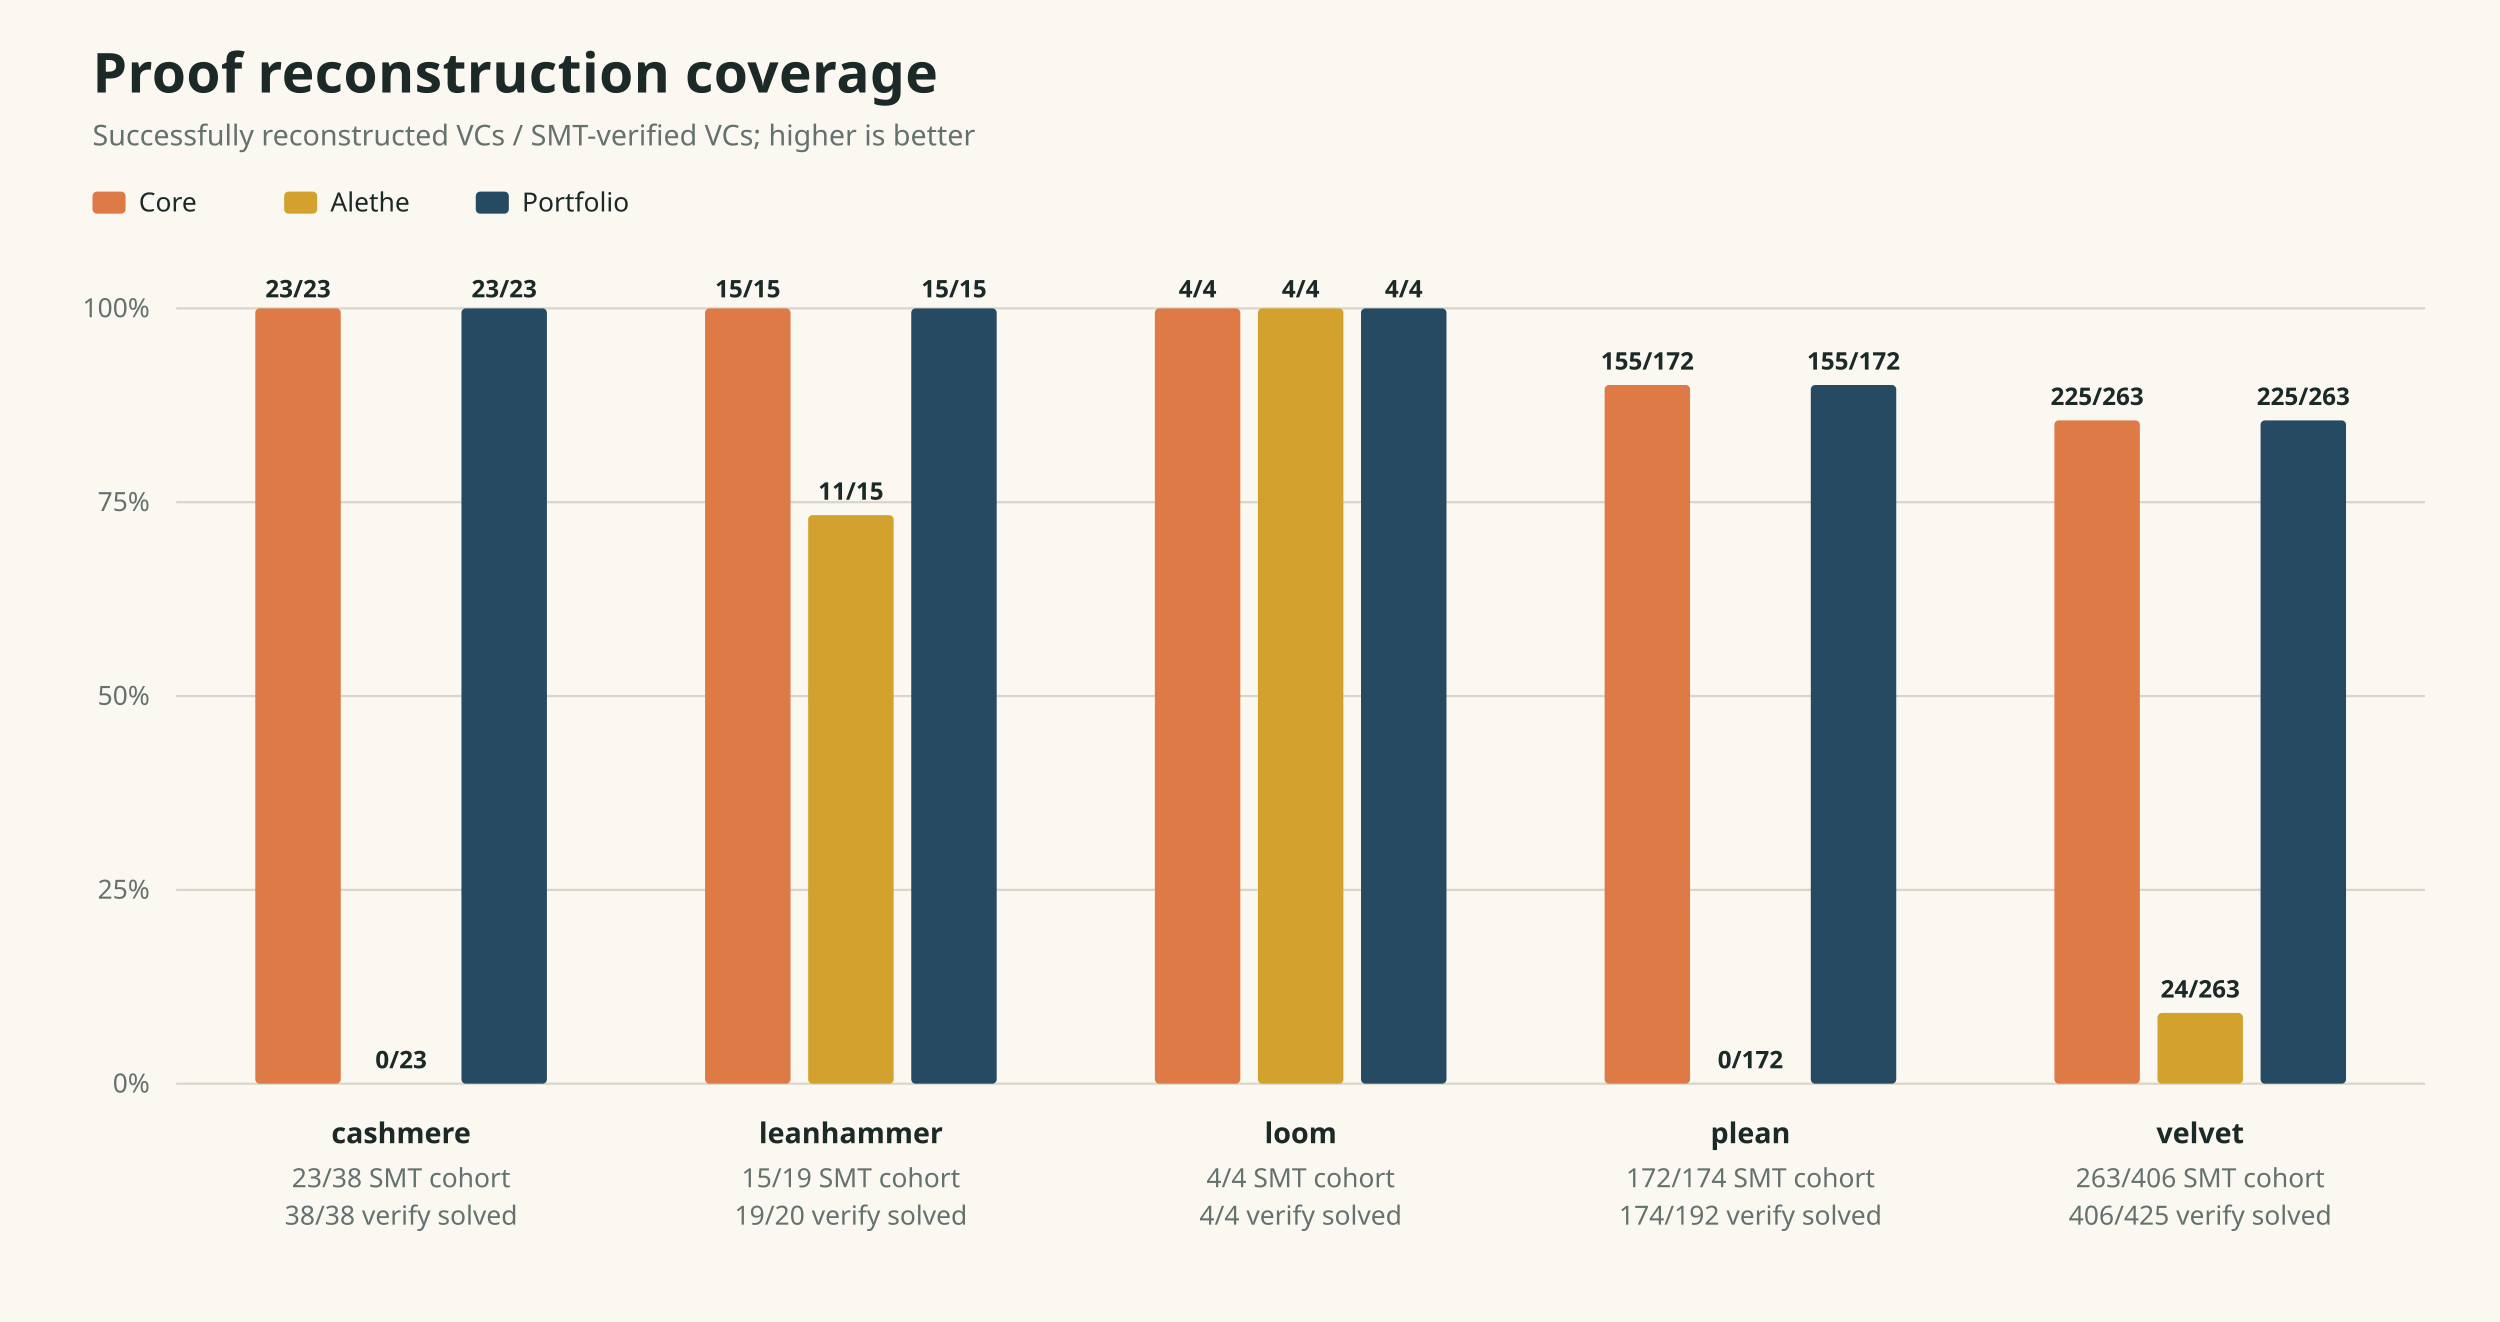
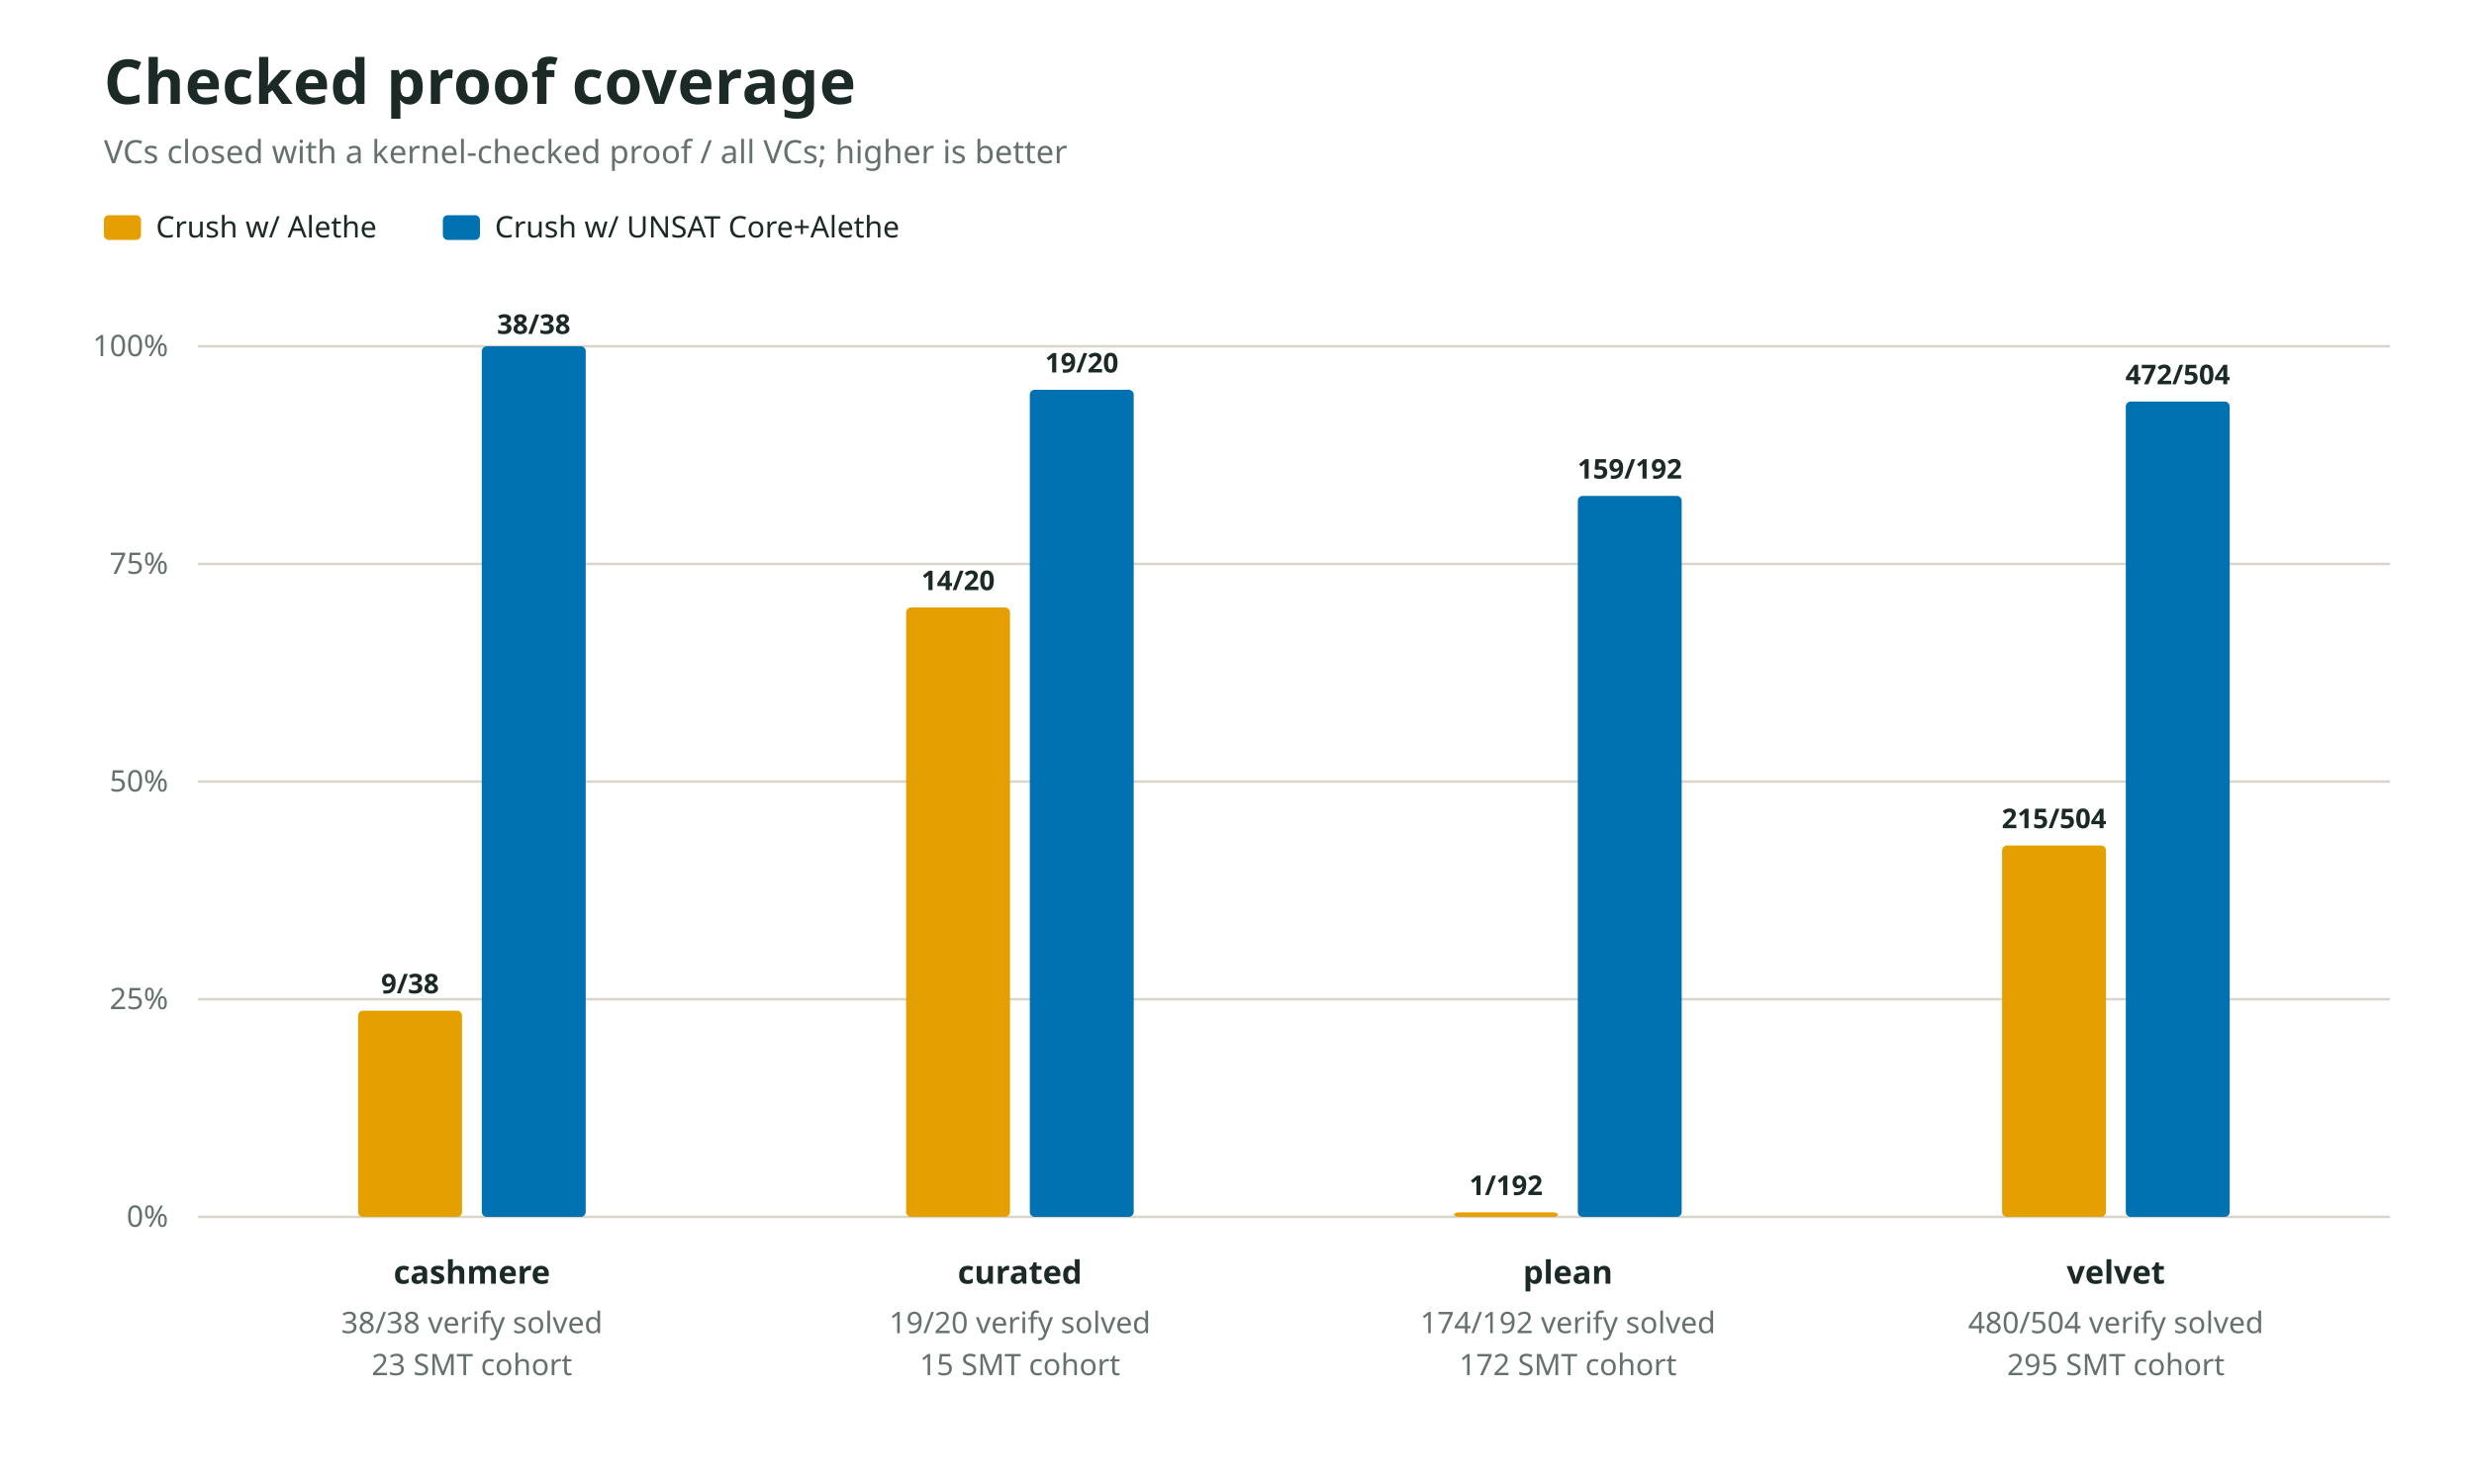
- <svg xmlns="http://www.w3.org/2000/svg" viewBox="0 0 1135 600" role="img" aria-labelledby="title description">
+ <svg xmlns="http://www.w3.org/2000/svg" viewBox="0 0 1000 600" role="img" aria-labelledby="title description">
  <style>
text { fill: #1B2927; font-family: 'Avenir Next', 'IBM Plex Sans', sans-serif; }
.title { font-size: 25px; font-weight: 700; letter-spacing: .2px; }
.subtitle { fill: #64716E; font-size: 13px; }
.axis { fill: #64716E; font-size: 12px; }
.label { font-size: 13px; font-weight: 600; }
.value { font-size: 11px; font-weight: 600; }
.legend { font-size: 12px; }
.grid { stroke: #D9D5CB; stroke-width: 1; }
.axis-line { stroke: #64716E; stroke-width: 1.2; }
</style>
-   <rect width="1135" height="600" fill="#FBF8F1" />
-   <text x="42.00" y="42.00" text-anchor="start" class="title">Proof reconstruction coverage</text>
-   <text x="42.00" y="66.00" text-anchor="start" class="subtitle">Successfully reconstructed VCs / SMT-verified VCs; higher is better</text>
-   <rect x="42.00" y="87.00" width="15.00" height="10.00" rx="2.00" fill="#DD7A45" opacity="1.000" />
-   <text x="63.00" y="96.00" text-anchor="start" class="legend">Core</text>
-   <rect x="129.00" y="87.00" width="15.00" height="10.00" rx="2.00" fill="#D3A22E" opacity="1.000" />
-   <text x="150.00" y="96.00" text-anchor="start" class="legend">Alethe</text>
-   <rect x="216.00" y="87.00" width="15.00" height="10.00" rx="2.00" fill="#254A62" opacity="1.000" />
-   <text x="237.00" y="96.00" text-anchor="start" class="legend">Portfolio</text>
-   <line x1="80.00" y1="492.00" x2="1101.00" y2="492.00" class="grid" />
+   <rect width="1000" height="600" fill="#FFFFFF" />
+   <text x="42.00" y="42.00" text-anchor="start" class="title">Checked proof coverage</text>
+   <text x="42.00" y="66.00" text-anchor="start" class="subtitle">VCs closed with a kernel-checked proof / all VCs; higher is better</text>
+   <rect x="42.00" y="87.00" width="15.00" height="10.00" rx="2.00" fill="#E69F00" opacity="1.000" />
+   <text x="63.00" y="96.00" text-anchor="start" class="legend">Crush w/ Alethe</text>
+   <rect x="179.00" y="87.00" width="15.00" height="10.00" rx="2.00" fill="#0072B2" opacity="1.000" />
+   <text x="200.00" y="96.00" text-anchor="start" class="legend">Crush w/ UNSAT Core+Alethe</text>
+   <line x1="80.00" y1="492.00" x2="966.00" y2="492.00" class="grid" />
  <text x="68.00" y="496.00" text-anchor="end" class="axis">0%</text>
-   <line x1="80.00" y1="404.00" x2="1101.00" y2="404.00" class="grid" />
+   <line x1="80.00" y1="404.00" x2="966.00" y2="404.00" class="grid" />
  <text x="68.00" y="408.00" text-anchor="end" class="axis">25%</text>
-   <line x1="80.00" y1="316.00" x2="1101.00" y2="316.00" class="grid" />
+   <line x1="80.00" y1="316.00" x2="966.00" y2="316.00" class="grid" />
  <text x="68.00" y="320.00" text-anchor="end" class="axis">50%</text>
-   <line x1="80.00" y1="228.00" x2="1101.00" y2="228.00" class="grid" />
+   <line x1="80.00" y1="228.00" x2="966.00" y2="228.00" class="grid" />
  <text x="68.00" y="232.00" text-anchor="end" class="axis">75%</text>
-   <line x1="80.00" y1="140.00" x2="1101.00" y2="140.00" class="grid" />
+   <line x1="80.00" y1="140.00" x2="966.00" y2="140.00" class="grid" />
  <text x="68.00" y="144.00" text-anchor="end" class="axis">100%</text>
-   <rect x="115.90" y="140.00" width="38.80" height="352.00" rx="2.00" fill="#DD7A45" opacity="1.000" />
-   <text x="135.30" y="135.00" text-anchor="middle" class="value">23/23</text>
-   <rect x="162.70" y="492.00" width="38.80" height="0.00" rx="2.00" fill="#D3A22E" opacity="1.000" />
-   <text x="182.10" y="485.00" text-anchor="middle" class="value">0/23</text>
-   <rect x="209.50" y="140.00" width="38.80" height="352.00" rx="2.00" fill="#254A62" opacity="1.000" />
-   <text x="228.90" y="135.00" text-anchor="middle" class="value">23/23</text>
-   <text x="182.10" y="519.00" text-anchor="middle" class="label">cashmere</text>
-   <text x="182.10" y="539.00" text-anchor="middle" class="axis">23/38 SMT cohort</text>
-   <text x="182.10" y="556.00" text-anchor="middle" class="axis">38/38 verify solved</text>
-   <rect x="320.10" y="140.00" width="38.80" height="352.00" rx="2.00" fill="#DD7A45" opacity="1.000" />
-   <text x="339.50" y="135.00" text-anchor="middle" class="value">15/15</text>
-   <rect x="366.90" y="233.87" width="38.80" height="258.13" rx="2.00" fill="#D3A22E" opacity="1.000" />
-   <text x="386.30" y="226.87" text-anchor="middle" class="value">11/15</text>
-   <rect x="413.70" y="140.00" width="38.80" height="352.00" rx="2.00" fill="#254A62" opacity="1.000" />
-   <text x="433.10" y="135.00" text-anchor="middle" class="value">15/15</text>
-   <text x="386.30" y="519.00" text-anchor="middle" class="label">leanhammer</text>
-   <text x="386.30" y="539.00" text-anchor="middle" class="axis">15/19 SMT cohort</text>
-   <text x="386.30" y="556.00" text-anchor="middle" class="axis">19/20 verify solved</text>
-   <rect x="524.30" y="140.00" width="38.80" height="352.00" rx="2.00" fill="#DD7A45" opacity="1.000" />
-   <text x="543.70" y="135.00" text-anchor="middle" class="value">4/4</text>
-   <rect x="571.10" y="140.00" width="38.80" height="352.00" rx="2.00" fill="#D3A22E" opacity="1.000" />
-   <text x="590.50" y="135.00" text-anchor="middle" class="value">4/4</text>
-   <rect x="617.90" y="140.00" width="38.80" height="352.00" rx="2.00" fill="#254A62" opacity="1.000" />
-   <text x="637.30" y="135.00" text-anchor="middle" class="value">4/4</text>
-   <text x="590.50" y="519.00" text-anchor="middle" class="label">loom</text>
-   <text x="590.50" y="539.00" text-anchor="middle" class="axis">4/4 SMT cohort</text>
-   <text x="590.50" y="556.00" text-anchor="middle" class="axis">4/4 verify solved</text>
-   <rect x="728.50" y="174.79" width="38.80" height="317.21" rx="2.00" fill="#DD7A45" opacity="1.000" />
-   <text x="747.90" y="167.79" text-anchor="middle" class="value">155/172</text>
-   <rect x="775.30" y="492.00" width="38.80" height="0.00" rx="2.00" fill="#D3A22E" opacity="1.000" />
-   <text x="794.70" y="485.00" text-anchor="middle" class="value">0/172</text>
-   <rect x="822.10" y="174.79" width="38.80" height="317.21" rx="2.00" fill="#254A62" opacity="1.000" />
-   <text x="841.50" y="167.79" text-anchor="middle" class="value">155/172</text>
-   <text x="794.70" y="519.00" text-anchor="middle" class="label">plean</text>
-   <text x="794.70" y="539.00" text-anchor="middle" class="axis">172/174 SMT cohort</text>
-   <text x="794.70" y="556.00" text-anchor="middle" class="axis">174/192 verify solved</text>
-   <rect x="932.70" y="190.86" width="38.80" height="301.14" rx="2.00" fill="#DD7A45" opacity="1.000" />
-   <text x="952.10" y="183.86" text-anchor="middle" class="value">225/263</text>
-   <rect x="979.50" y="459.88" width="38.80" height="32.12" rx="2.00" fill="#D3A22E" opacity="1.000" />
-   <text x="998.90" y="452.88" text-anchor="middle" class="value">24/263</text>
-   <rect x="1026.30" y="190.86" width="38.80" height="301.14" rx="2.00" fill="#254A62" opacity="1.000" />
-   <text x="1045.70" y="183.86" text-anchor="middle" class="value">225/263</text>
-   <text x="998.90" y="519.00" text-anchor="middle" class="label">velvet</text>
-   <text x="998.90" y="539.00" text-anchor="middle" class="axis">263/406 SMT cohort</text>
-   <text x="998.90" y="556.00" text-anchor="middle" class="axis">406/425 verify solved</text>
+   <rect x="144.75" y="408.63" width="42.00" height="83.37" rx="2.00" fill="#E69F00" opacity="1.000" />
+   <text x="165.75" y="401.63" text-anchor="middle" class="value">9/38</text>
+   <rect x="194.75" y="140.00" width="42.00" height="352.00" rx="2.00" fill="#0072B2" opacity="1.000" />
+   <text x="215.75" y="135.00" text-anchor="middle" class="value">38/38</text>
+   <text x="190.75" y="519.00" text-anchor="middle" class="label">cashmere</text>
+   <text x="190.75" y="539.00" text-anchor="middle" class="axis">38/38 verify solved</text>
+   <text x="190.75" y="556.00" text-anchor="middle" class="axis">23 SMT cohort</text>
+   <rect x="366.25" y="245.60" width="42.00" height="246.40" rx="2.00" fill="#E69F00" opacity="1.000" />
+   <text x="387.25" y="238.60" text-anchor="middle" class="value">14/20</text>
+   <rect x="416.25" y="157.60" width="42.00" height="334.40" rx="2.00" fill="#0072B2" opacity="1.000" />
+   <text x="437.25" y="150.60" text-anchor="middle" class="value">19/20</text>
+   <text x="412.25" y="519.00" text-anchor="middle" class="label">curated</text>
+   <text x="412.25" y="539.00" text-anchor="middle" class="axis">19/20 verify solved</text>
+   <text x="412.25" y="556.00" text-anchor="middle" class="axis">15 SMT cohort</text>
+   <rect x="587.75" y="490.17" width="42.00" height="1.83" rx="2.00" fill="#E69F00" opacity="1.000" />
+   <text x="608.75" y="483.17" text-anchor="middle" class="value">1/192</text>
+   <rect x="637.75" y="200.50" width="42.00" height="291.50" rx="2.00" fill="#0072B2" opacity="1.000" />
+   <text x="658.75" y="193.50" text-anchor="middle" class="value">159/192</text>
+   <text x="633.75" y="519.00" text-anchor="middle" class="label">plean</text>
+   <text x="633.75" y="539.00" text-anchor="middle" class="axis">174/192 verify solved</text>
+   <text x="633.75" y="556.00" text-anchor="middle" class="axis">172 SMT cohort</text>
+   <rect x="809.25" y="341.84" width="42.00" height="150.16" rx="2.00" fill="#E69F00" opacity="1.000" />
+   <text x="830.25" y="334.84" text-anchor="middle" class="value">215/504</text>
+   <rect x="859.25" y="162.35" width="42.00" height="329.65" rx="2.00" fill="#0072B2" opacity="1.000" />
+   <text x="880.25" y="155.35" text-anchor="middle" class="value">472/504</text>
+   <text x="855.25" y="519.00" text-anchor="middle" class="label">velvet</text>
+   <text x="855.25" y="539.00" text-anchor="middle" class="axis">480/504 verify solved</text>
+   <text x="855.25" y="556.00" text-anchor="middle" class="axis">295 SMT cohort</text>
</svg>
